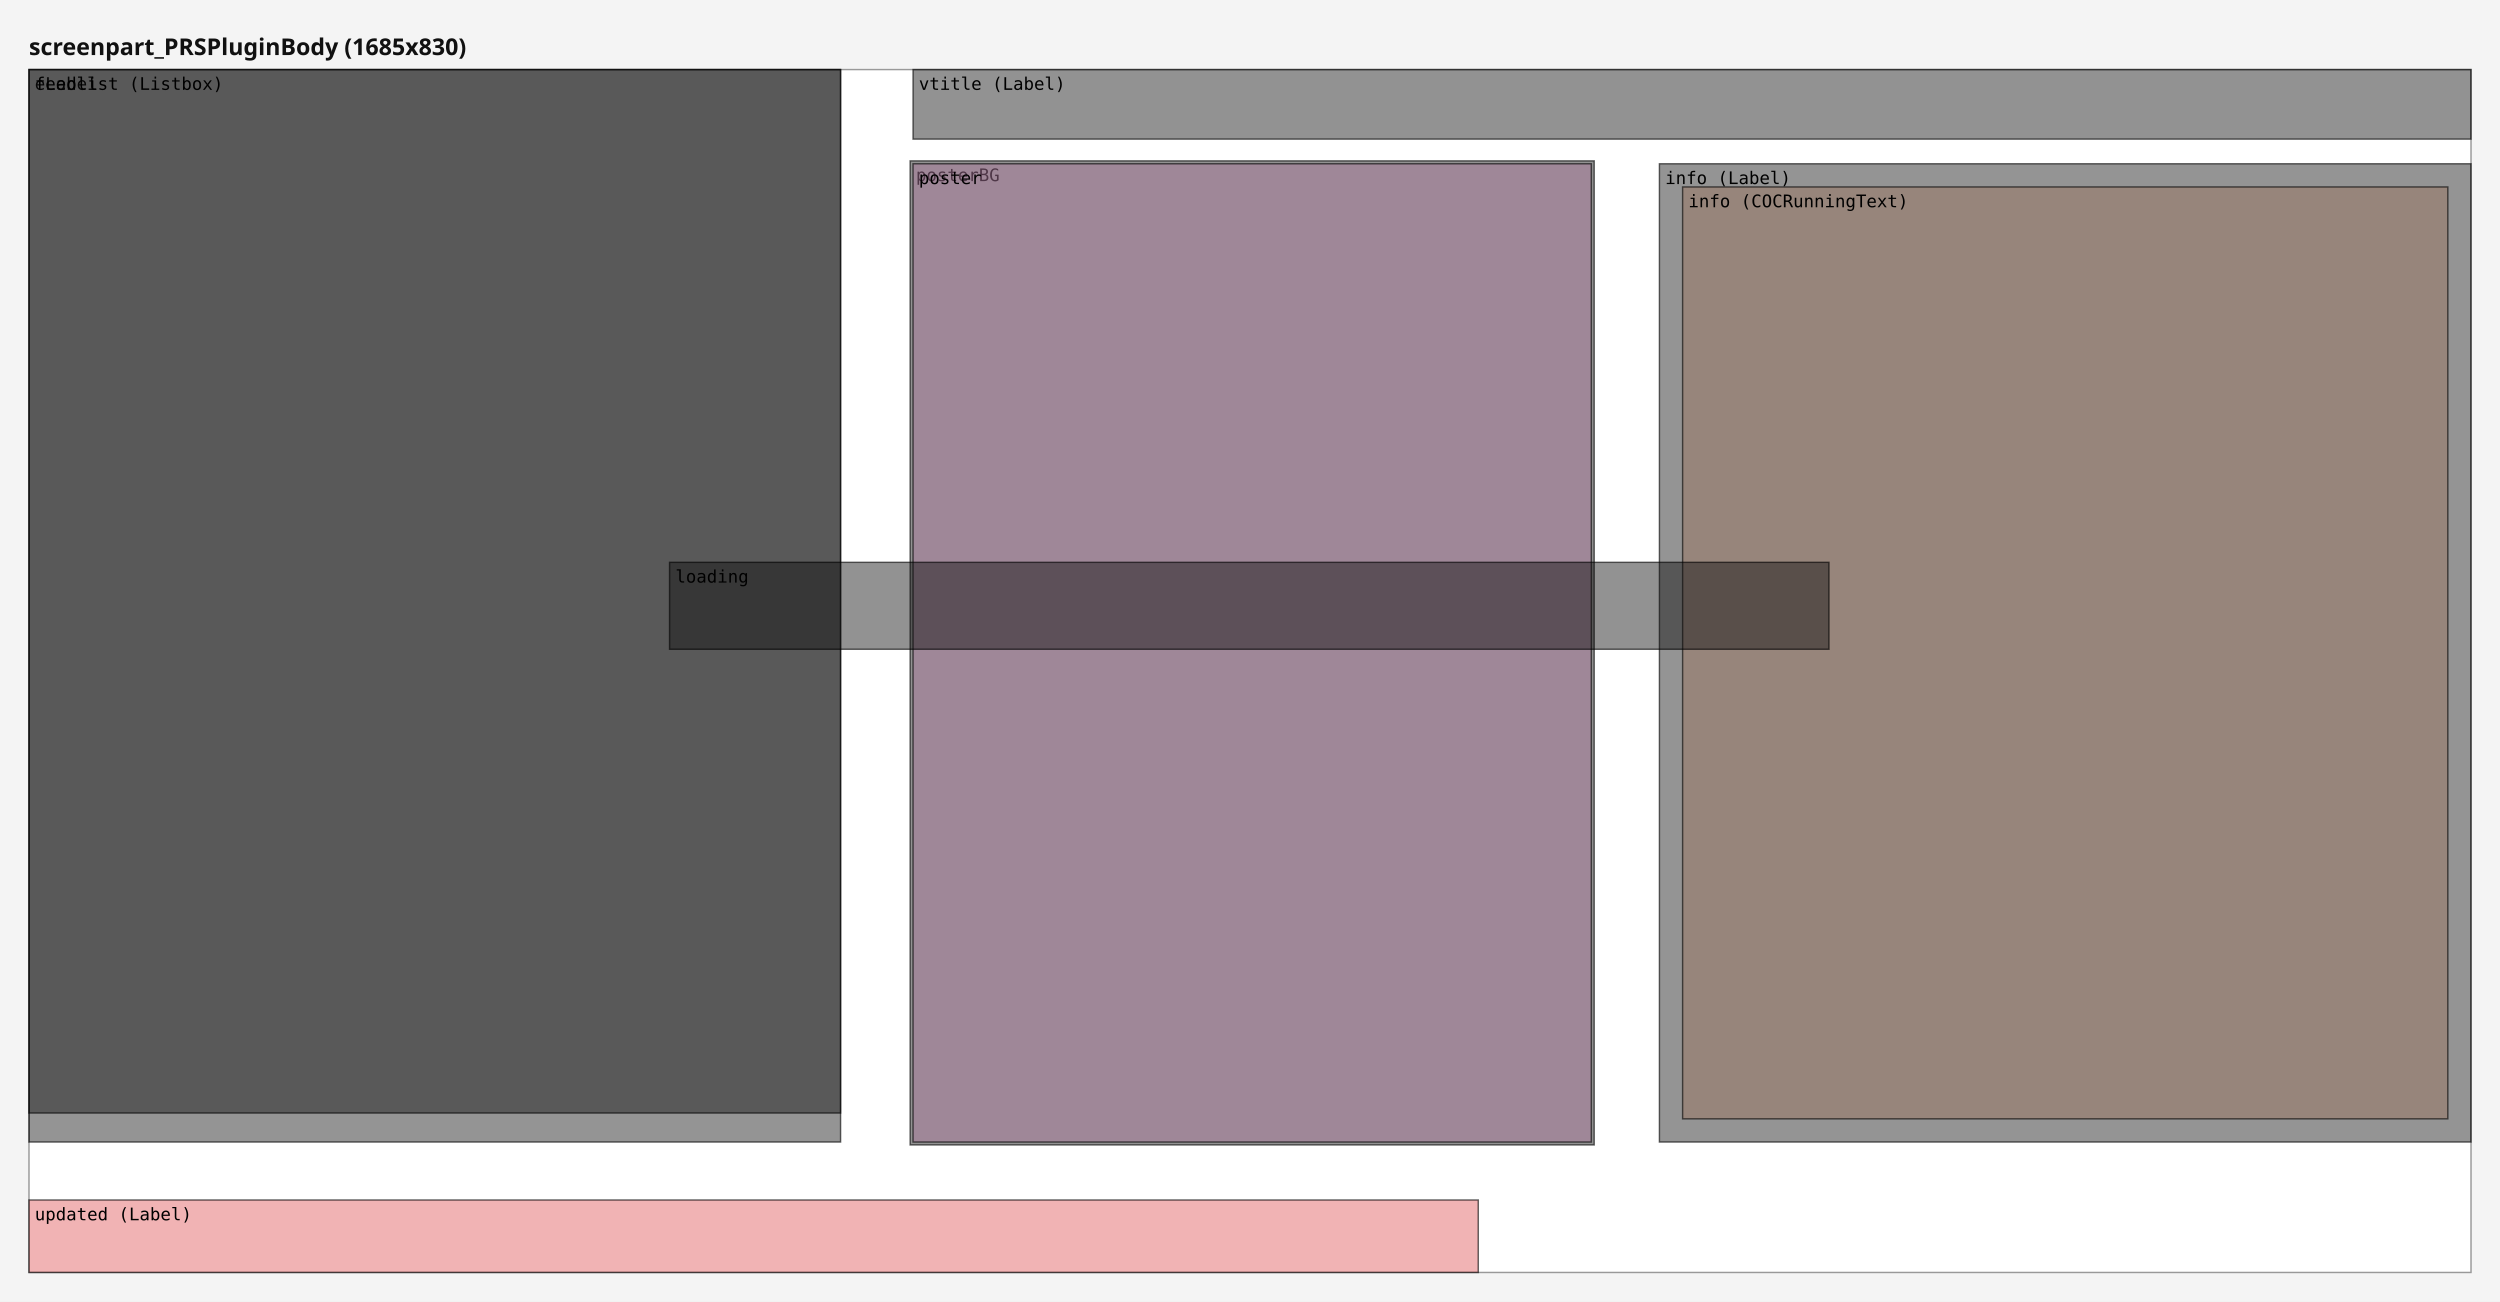
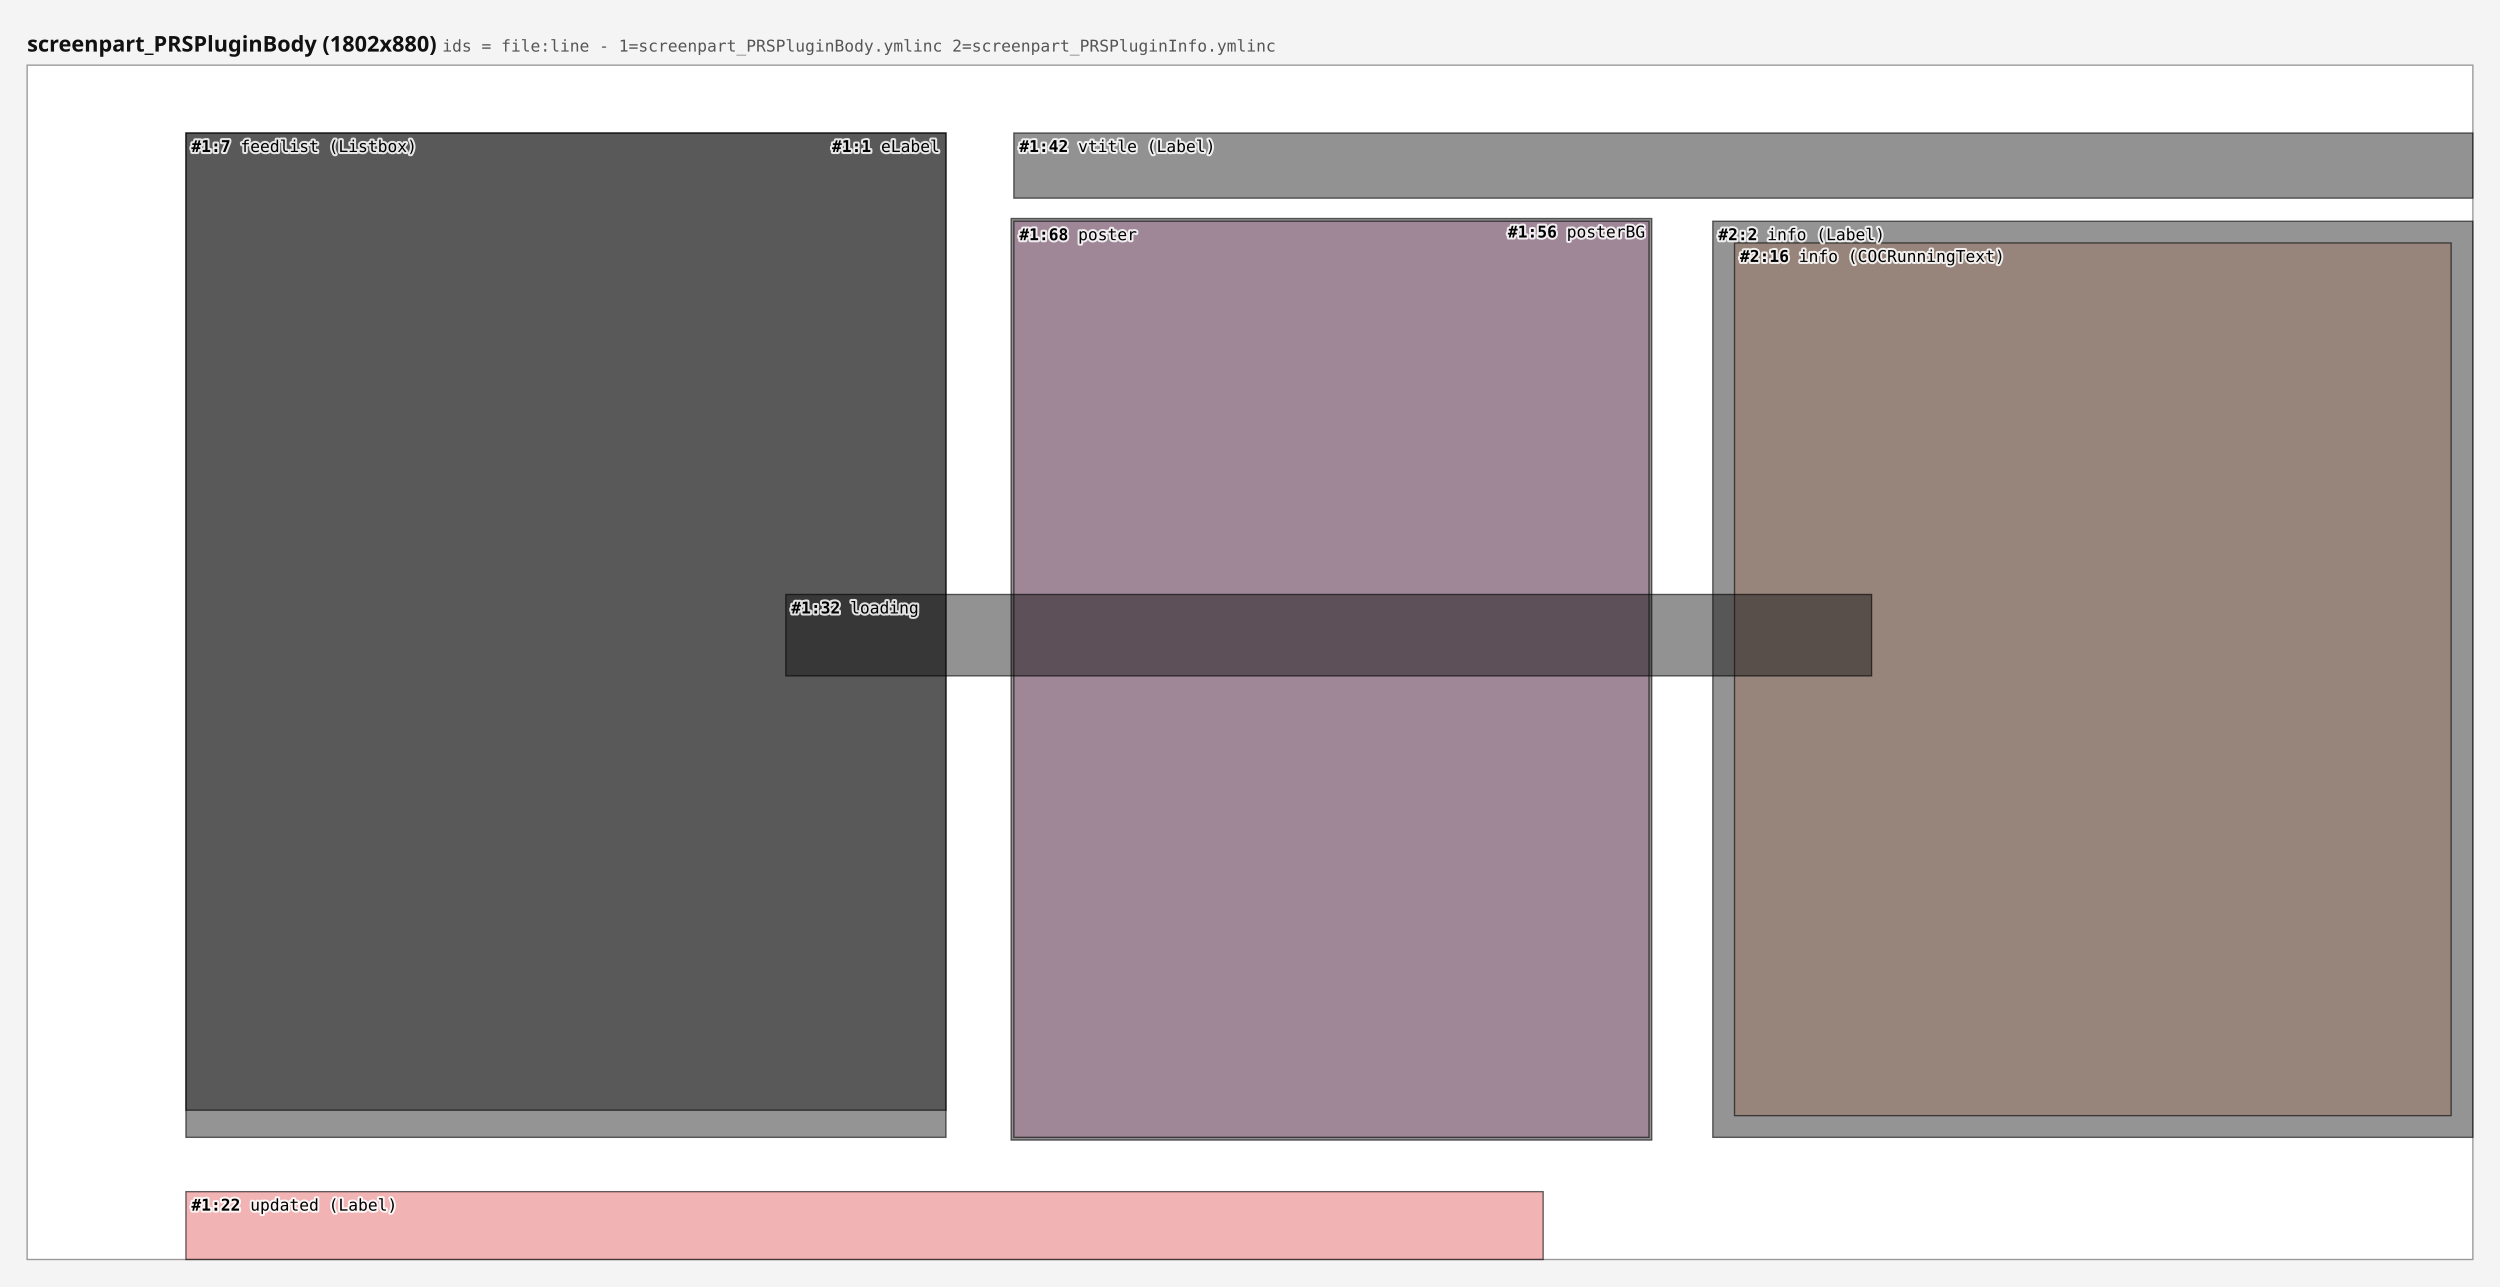
- <svg xmlns="http://www.w3.org/2000/svg" width="1725" height="898" viewBox="0 0 1725 898">
-   <rect x="0" y="0" width="1725" height="898" fill="#f4f4f4" />
-   <text x="20" y="38" font-family="sans-serif" font-size="16" font-weight="bold" fill="#111111">screenpart_PRSPluginBody (1685x830)</text>
+ <svg xmlns="http://www.w3.org/2000/svg" width="1842" height="948" viewBox="0 0 1842 948">
+   <rect x="0" y="0" width="1842" height="948" fill="#f4f4f4" />
+   <text x="20" y="38" font-family="sans-serif" font-size="16" font-weight="bold" fill="#111111">screenpart_PRSPluginBody (1802x880) <tspan font-family="monospace" font-size="12" font-weight="normal" fill="#555555">ids = file:line - 1=screenpart_PRSPluginBody.ymlinc  2=screenpart_PRSPluginInfo.ymlinc</tspan>
+   </text>
  <g data-screen="0" transform="translate(20,48)">
-     <rect x="0" y="0" width="1685" height="830" fill="#ffffff" stroke="#999999" stroke-width="1" />
-     <g>
-       <rect data-ref="0:0" x="0" y="0" width="560" height="740" fill="#121212" fill-opacity="0.45" stroke="#000000" stroke-opacity="0.6" stroke-width="1" />
-       <text x="4" y="14" font-family="monospace" font-size="12" fill="#000000">eLabel</text>
-     </g>
-     <g>
-       <rect data-ref="0:5" x="608" y="63" width="472" height="679" fill="#0e0e0e" fill-opacity="0.45" stroke="#000000" stroke-opacity="0.6" stroke-width="1" />
-       <text x="612" y="77" font-family="monospace" font-size="12" fill="#000000">posterBG</text>
-     </g>
-     <g>
-       <rect data-ref="0:7" x="1125" y="65" width="560" height="675" fill="#121212" fill-opacity="0.45" stroke="#000000" stroke-opacity="0.6" stroke-width="1" />
-       <text x="1129" y="79" font-family="monospace" font-size="12" fill="#000000">info (Label)</text>
-     </g>
-     <g>
-       <rect data-ref="0:1" x="0" y="0" width="560" height="720" fill="#121212" fill-opacity="0.45" stroke="#000000" stroke-opacity="0.6" stroke-width="1" />
-       <text x="4" y="14" font-family="monospace" font-size="12" fill="#000000">feedlist (Listbox)</text>
-     </g>
-     <g>
-       <rect data-ref="0:2" x="0" y="780" width="1000" height="50" fill="#e15759" fill-opacity="0.45" stroke="#000000" stroke-opacity="0.6" stroke-width="1" />
-       <text x="4" y="794" font-family="monospace" font-size="12" fill="#000000">updated (Label)</text>
-     </g>
-     <g>
-       <rect data-ref="0:4" x="610" y="0" width="1075" height="48" fill="#0e0e0e" fill-opacity="0.45" stroke="#000000" stroke-opacity="0.6" stroke-width="1" />
-       <text x="614" y="14" font-family="monospace" font-size="12" fill="#000000">vtitle (Label)</text>
-     </g>
-     <g>
-       <rect data-ref="0:6" x="610" y="65" width="468" height="675" fill="#b07aa1" fill-opacity="0.45" stroke="#000000" stroke-opacity="0.6" stroke-width="1" />
-       <text x="614" y="79" font-family="monospace" font-size="12" fill="#000000">poster</text>
-     </g>
-     <g>
-       <rect data-ref="0:8" x="1141" y="81" width="528" height="643" fill="#9c755f" fill-opacity="0.45" stroke="#000000" stroke-opacity="0.6" stroke-width="1" />
-       <text x="1145" y="95" font-family="monospace" font-size="12" fill="#000000">info (COCRunningText)</text>
-     </g>
-     <g>
-       <rect data-ref="0:3" x="442" y="340" width="800" height="60" fill="#0e0e0e" fill-opacity="0.45" stroke="#000000" stroke-opacity="0.6" stroke-width="1" />
-       <text x="446" y="354" font-family="monospace" font-size="12" fill="#000000">loading</text>
+     <rect x="0" y="0" width="1802" height="880" fill="#ffffff" stroke="#999999" stroke-width="1" />
+     <rect data-ref="0:0" data-src="screenpart_PRSPluginBody.ymlinc:1" x="117" y="50" width="560" height="740" fill="#121212" fill-opacity="0.45" stroke="#000000" stroke-opacity="0.6" stroke-width="1" />
+     <rect data-ref="0:5" data-src="screenpart_PRSPluginBody.ymlinc:56" x="725" y="113" width="472" height="679" fill="#0e0e0e" fill-opacity="0.45" stroke="#000000" stroke-opacity="0.6" stroke-width="1" />
+     <rect data-ref="0:7" data-src="screenpart_PRSPluginInfo.ymlinc:2" x="1242" y="115" width="560" height="675" fill="#121212" fill-opacity="0.45" stroke="#000000" stroke-opacity="0.6" stroke-width="1" />
+     <rect data-ref="0:1" data-src="screenpart_PRSPluginBody.ymlinc:7" x="117" y="50" width="560" height="720" fill="#121212" fill-opacity="0.45" stroke="#000000" stroke-opacity="0.6" stroke-width="1" />
+     <rect data-ref="0:2" data-src="screenpart_PRSPluginBody.ymlinc:22" x="117" y="830" width="1000" height="50" fill="#e15759" fill-opacity="0.45" stroke="#000000" stroke-opacity="0.6" stroke-width="1" />
+     <rect data-ref="0:4" data-src="screenpart_PRSPluginBody.ymlinc:42" x="727" y="50" width="1075" height="48" fill="#0e0e0e" fill-opacity="0.45" stroke="#000000" stroke-opacity="0.6" stroke-width="1" />
+     <rect data-ref="0:6" data-src="screenpart_PRSPluginBody.ymlinc:68" x="727" y="115" width="468" height="675" fill="#b07aa1" fill-opacity="0.45" stroke="#000000" stroke-opacity="0.6" stroke-width="1" />
+     <rect data-ref="0:8" data-src="screenpart_PRSPluginInfo.ymlinc:16" x="1258" y="131" width="528" height="643" fill="#9c755f" fill-opacity="0.45" stroke="#000000" stroke-opacity="0.6" stroke-width="1" />
+     <rect data-ref="0:3" data-src="screenpart_PRSPluginBody.ymlinc:32" x="559" y="390" width="800" height="60" fill="#0e0e0e" fill-opacity="0.45" stroke="#000000" stroke-opacity="0.6" stroke-width="1" />
+     <g pointer-events="none" font-family="monospace" font-size="12" fill="#000000" stroke="#ffffff" stroke-width="3" stroke-opacity="0.85" stroke-linejoin="round" paint-order="stroke">
+       <text x="593" y="64">
+         <tspan font-weight="bold">#1:1</tspan> eLabel</text>
+       <text x="1091" y="127">
+         <tspan font-weight="bold">#1:56</tspan> posterBG</text>
+       <text x="1246" y="129">
+         <tspan font-weight="bold">#2:2</tspan> info (Label)</text>
+       <text x="121" y="64">
+         <tspan font-weight="bold">#1:7</tspan> feedlist (Listbox)</text>
+       <text x="121" y="844">
+         <tspan font-weight="bold">#1:22</tspan> updated (Label)</text>
+       <text x="731" y="64">
+         <tspan font-weight="bold">#1:42</tspan> vtitle (Label)</text>
+       <text x="731" y="129">
+         <tspan font-weight="bold">#1:68</tspan> poster</text>
+       <text x="1262" y="145">
+         <tspan font-weight="bold">#2:16</tspan> info (COCRunningText)</text>
+       <text x="563" y="404">
+         <tspan font-weight="bold">#1:32</tspan> loading</text>
    </g>
  </g>
</svg>
